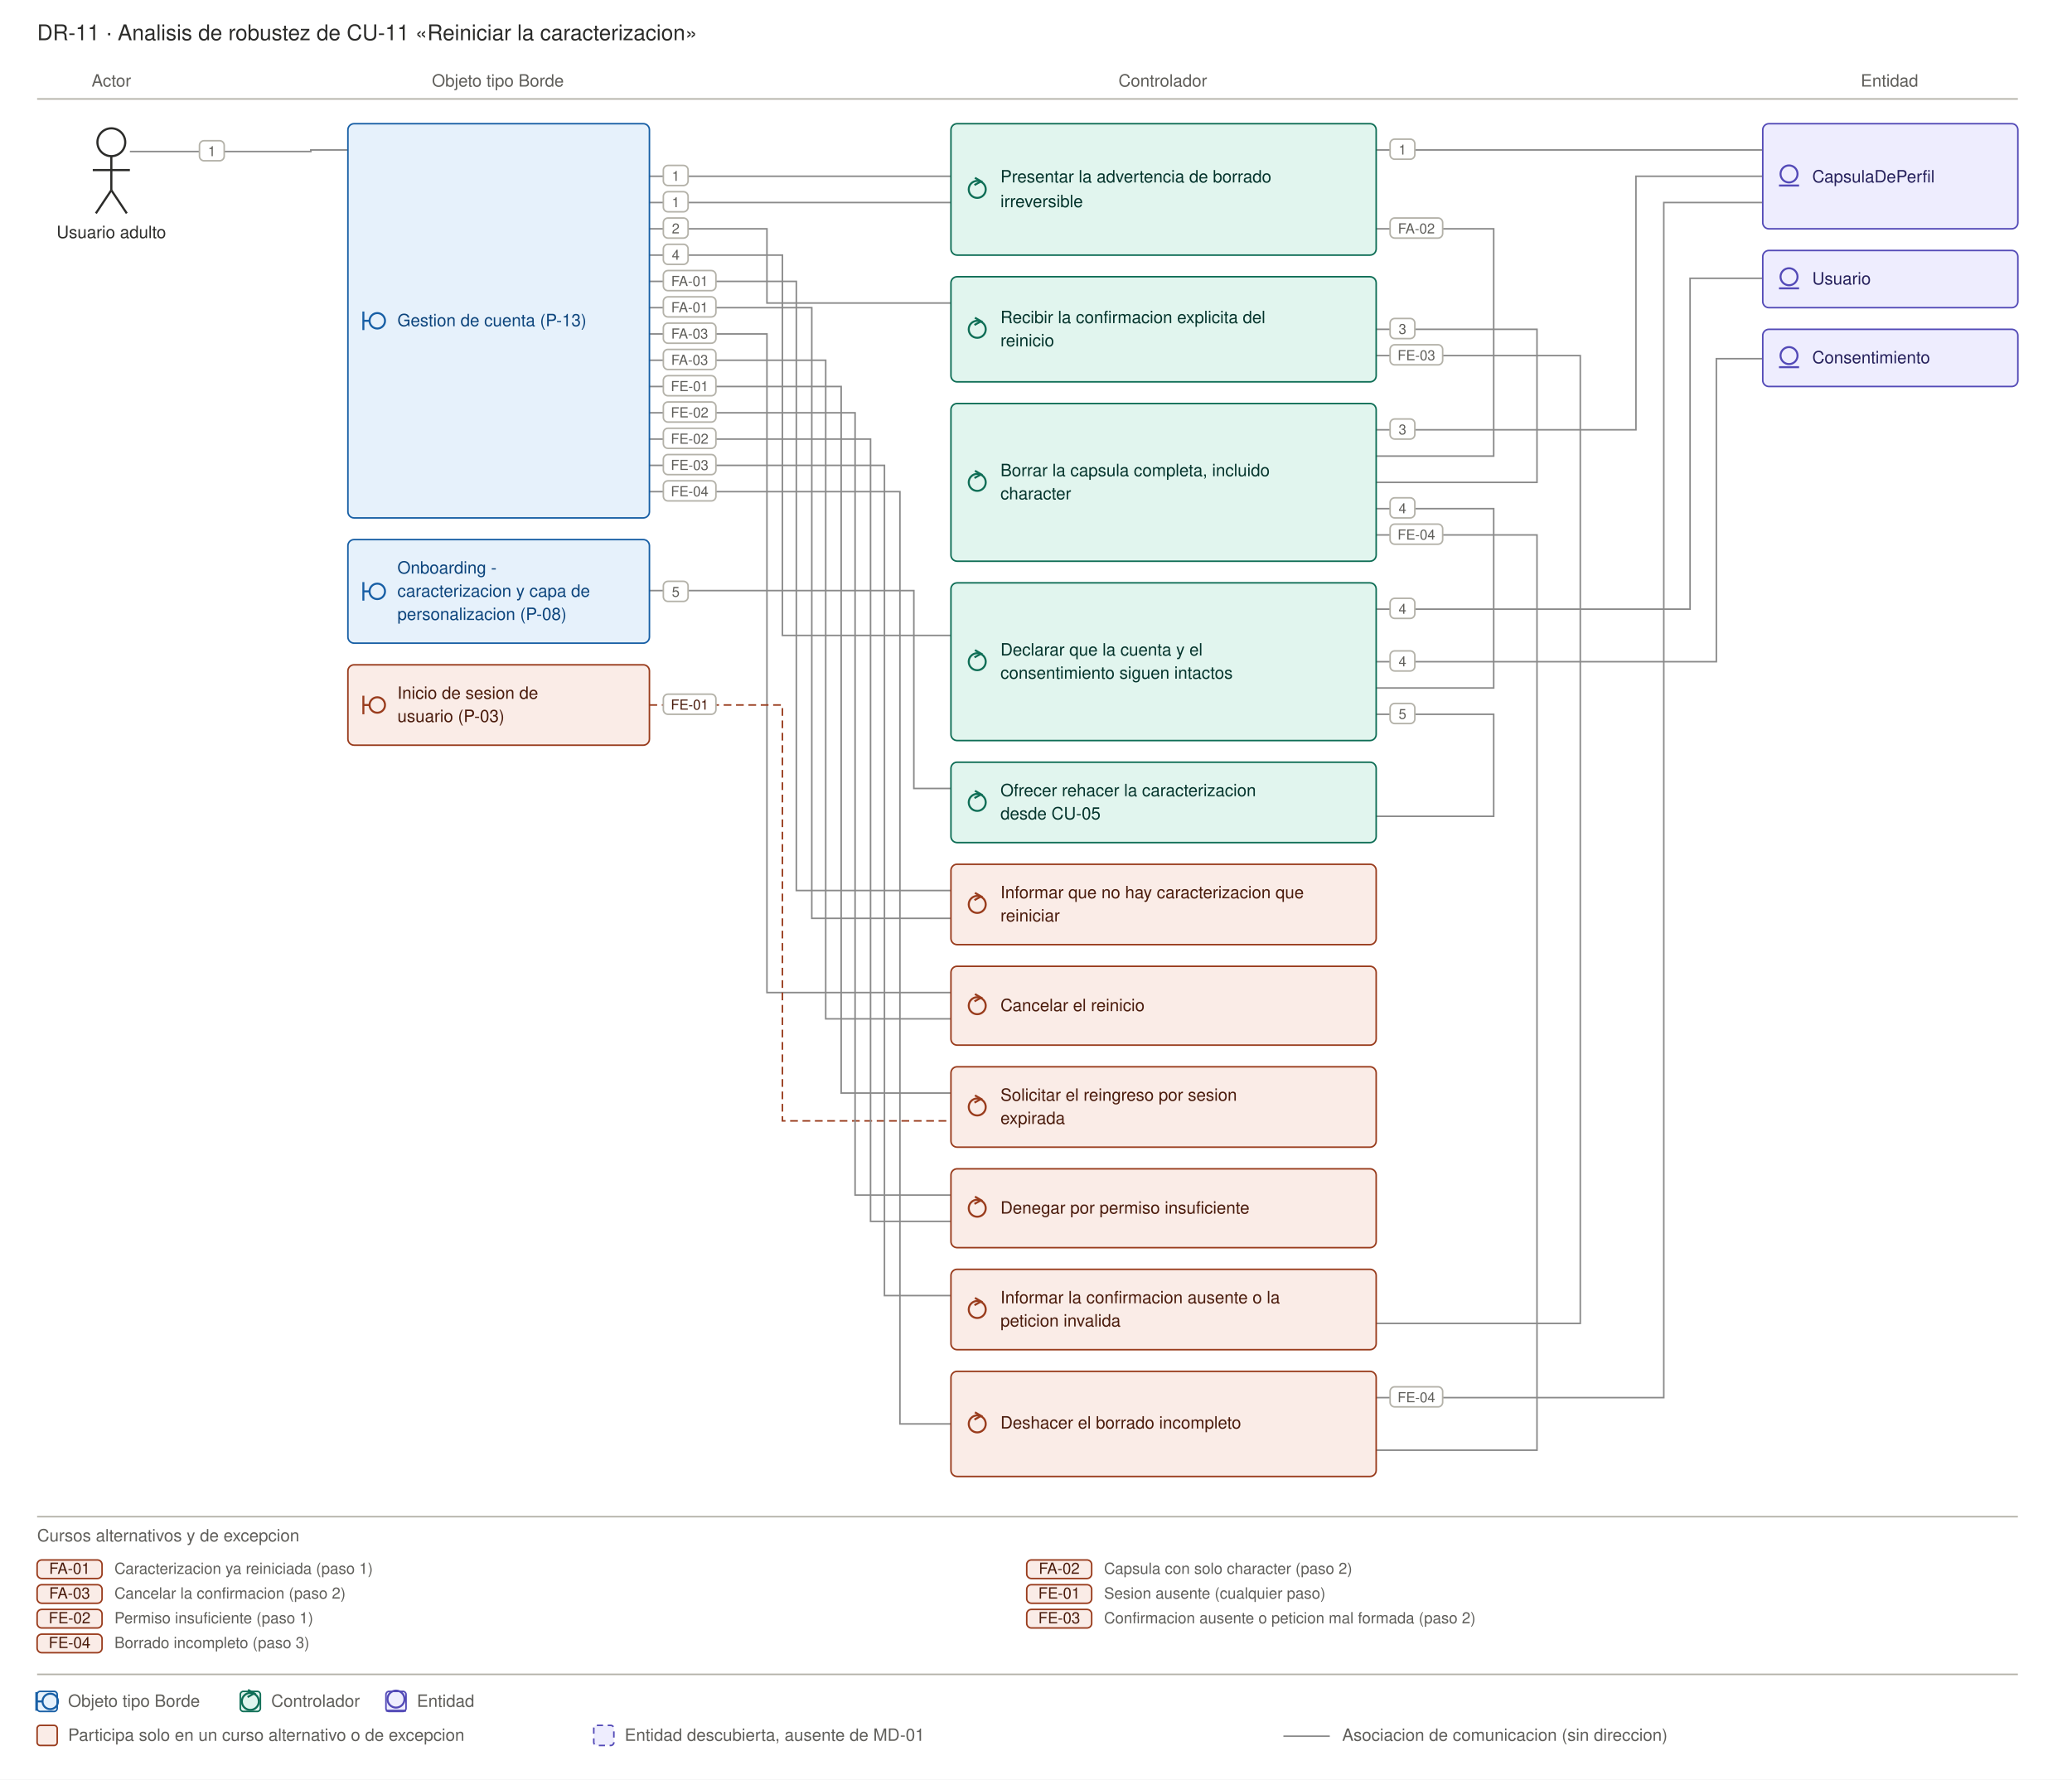
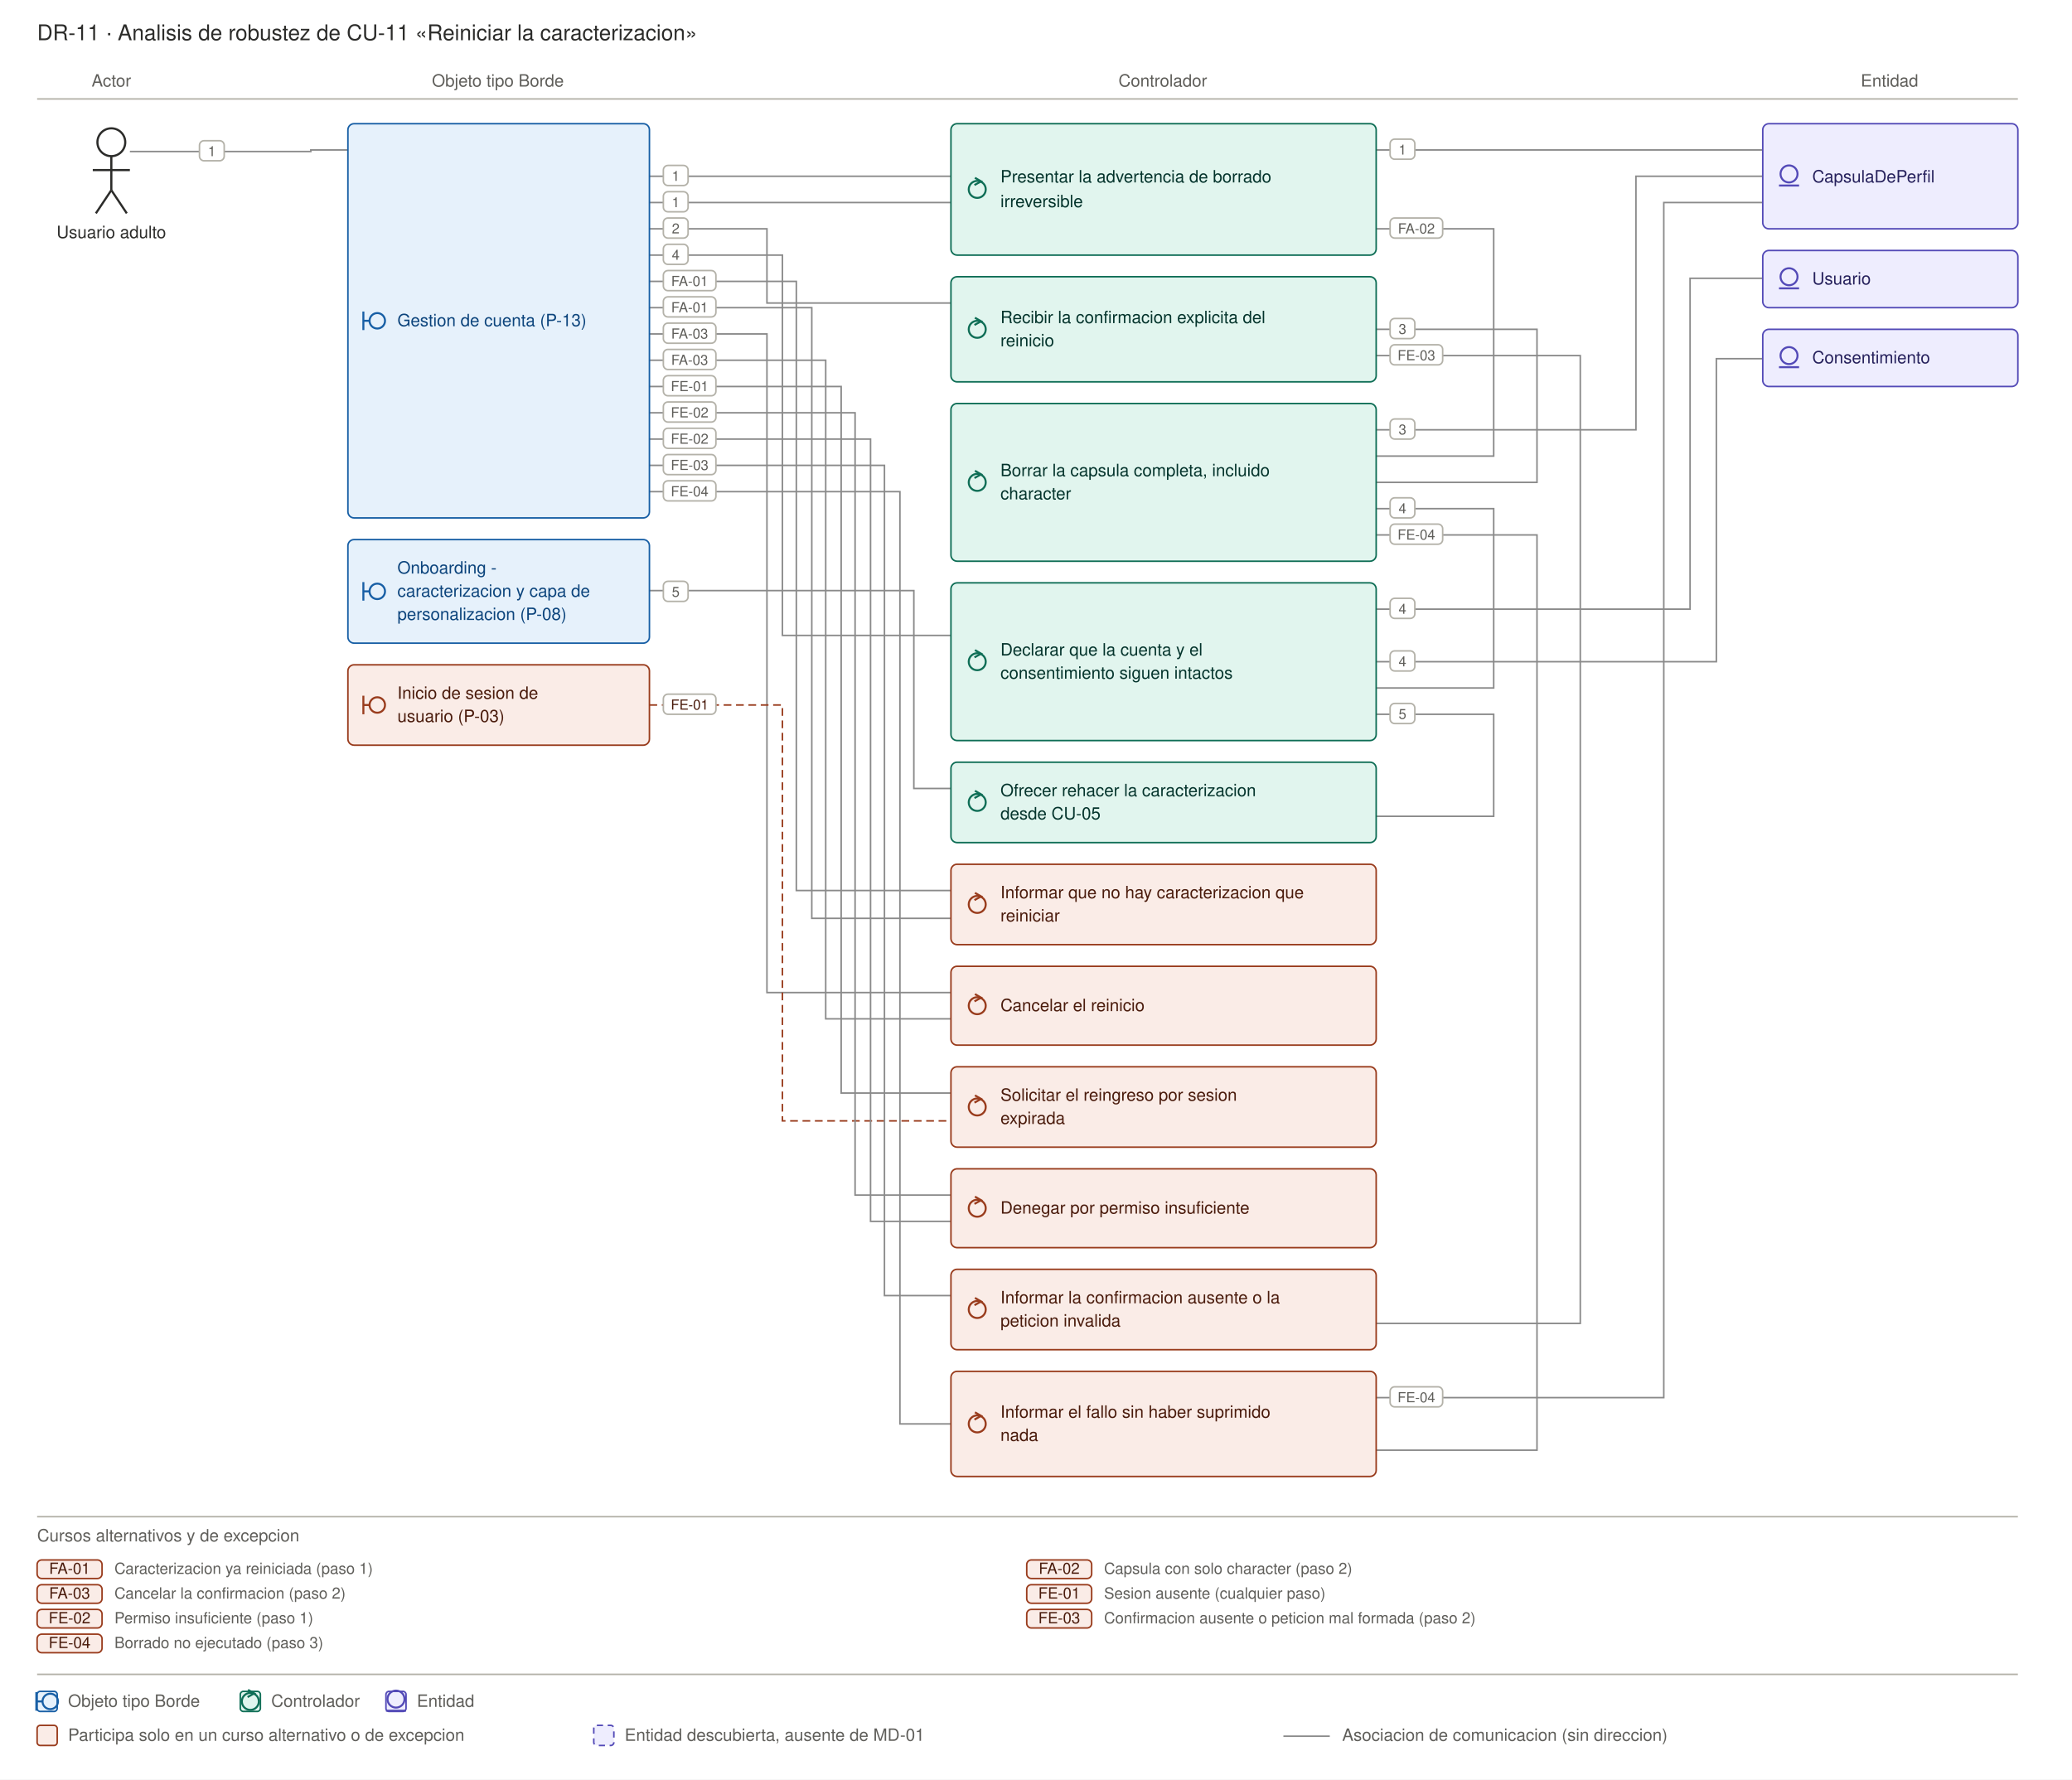
<svg xmlns="http://www.w3.org/2000/svg" width="1340" height="1151" viewBox="0 0 1340 1151" role="img" font-family="Segoe UI, Helvetica, Arial, sans-serif">
  <rect x="0" y="0" width="1340" height="1151" fill="#FFFFFF" />
  <text x="24" y="26" font-size="14" font-weight="500" fill="#2C2C2A">DR-11 · Analisis de robustez de CU-11 «Reiniciar la caracterizacion»</text>
  <g font-size="11" font-weight="500" fill="#5F5E5A" text-anchor="middle">
    <text x="72" y="56">Actor</text>
    <text x="322" y="56">Objeto tipo Borde</text>
    <text x="752" y="56">Controlador</text>
    <text x="1222" y="56">Entidad</text>
  </g>
  <line x1="24" y1="64" x2="1305" y2="64" stroke="#B4B2A9" stroke-width="1" />
  <g fill="none" stroke="#8a8a8a" stroke-width="1">
    <polyline points="84,98 201,98 201,97 225,97" />
    <polyline points="420,114 496,114 496,114 615,114" />
    <polyline points="890,97 1058,97 1058,97 1140,97" />
    <polyline points="420,131 496,131 496,131 615,131" />
    <polyline points="420,148 496,148 496,196 615,196" />
    <polyline points="890,213 994,213 994,312 890,312" />
    <polyline points="890,278 1058,278 1058,114 1140,114" />
    <polyline points="890,329 966,329 966,445 890,445" />
    <polyline points="890,394 1093,394 1093,180 1140,180" />
    <polyline points="890,428 1110,428 1110,232 1140,232" />
    <polyline points="420,165 506,165 506,411 615,411" />
    <polyline points="890,462 966,462 966,528 890,528" />
    <polyline points="420,382 591,382 591,510 615,510" />
    <polyline points="420,182 515,182 515,576 615,576" />
    <polyline points="420,199 525,199 525,594 615,594" />
    <polyline points="890,148 966,148 966,295 890,295" />
    <polyline points="420,216 496,216 496,642 615,642" />
    <polyline points="420,233 534,233 534,659 615,659" />
    <polyline points="420,250 544,250 544,707 615,707" />
    <polyline points="420,456 506,456 506,725 615,725" stroke="#993C1D" stroke-dasharray="5 3" />
    <polyline points="420,267 553,267 553,773 615,773" />
    <polyline points="420,284 563,284 563,790 615,790" />
    <polyline points="890,230 1022,230 1022,856 890,856" />
    <polyline points="420,301 572,301 572,838 615,838" />
    <polyline points="890,346 994,346 994,938 890,938" />
    <polyline points="890,904 1076,904 1076,131 1140,131" />
    <polyline points="420,318 582,318 582,921 615,921" />
  </g>
  <g fill="none" stroke="#2C2C2A" stroke-width="1.4">
    <circle cx="72.0" cy="92" r="9" />
    <line x1="72.0" y1="101" x2="72.0" y2="123" />
    <line x1="60.0" y1="110" x2="84.0" y2="110" />
    <line x1="72.0" y1="123" x2="62.0" y2="138" />
    <line x1="72.0" y1="123" x2="82.0" y2="138" />
  </g>
  <g font-size="11" text-anchor="middle" fill="#2C2C2A">
    <text x="72" y="154">Usuario adulto</text>
  </g>
  <rect x="225" y="80" width="195" height="255" rx="4" fill="#E6F1FB" stroke="#185FA5" />
  <g fill="none" stroke="#185FA5" stroke-width="1.3">
    <line x1="235" y1="201.5" x2="235" y2="213.5" />
    <line x1="235" y1="207.5" x2="239" y2="207.5" />
    <circle cx="244" cy="207.5" r="5" />
  </g>
  <g font-size="11" fill="#0C447C">
    <text x="257" y="211">Gestion de cuenta (P-13)</text>
  </g>
  <rect x="225" y="349" width="195" height="67" rx="4" fill="#E6F1FB" stroke="#185FA5" />
  <g fill="none" stroke="#185FA5" stroke-width="1.3">
    <line x1="235" y1="376.5" x2="235" y2="388.5" />
    <line x1="235" y1="382.5" x2="239" y2="382.5" />
    <circle cx="244" cy="382.5" r="5" />
  </g>
  <g font-size="11" fill="#0C447C">
    <text x="257" y="371">Onboarding -</text>
    <text x="257" y="386">caracterizacion y capa de</text>
    <text x="257" y="401">personalizacion (P-08)</text>
  </g>
  <rect x="225" y="430" width="195" height="52" rx="4" fill="#FAECE7" stroke="#993C1D" />
  <g fill="none" stroke="#993C1D" stroke-width="1.3">
    <line x1="235" y1="450.0" x2="235" y2="462.0" />
    <line x1="235" y1="456.0" x2="239" y2="456.0" />
    <circle cx="244" cy="456.0" r="5" />
  </g>
  <g font-size="11" fill="#4A1B0C">
    <text x="257" y="452">Inicio de sesion de</text>
    <text x="257" y="467">usuario (P-03)</text>
  </g>
  <rect x="615" y="80" width="275" height="85" rx="4" fill="#E1F5EE" stroke="#0F6E56" />
  <g fill="none" stroke="#0F6E56" stroke-width="1.3">
    <circle cx="632" cy="122.5" r="5.5" />
    <polyline points="630.5,115.0 634.5,117.3 630.2,119.7" />
  </g>
  <g font-size="11" fill="#04342C">
    <text x="647" y="118">Presentar la advertencia de borrado</text>
    <text x="647" y="134">irreversible</text>
  </g>
  <rect x="615" y="179" width="275" height="68" rx="4" fill="#E1F5EE" stroke="#0F6E56" />
  <g fill="none" stroke="#0F6E56" stroke-width="1.3">
    <circle cx="632" cy="213.0" r="5.5" />
    <polyline points="630.5,205.5 634.5,207.8 630.2,210.2" />
  </g>
  <g font-size="11" fill="#04342C">
    <text x="647" y="209">Recibir la confirmacion explicita del</text>
    <text x="647" y="224">reinicio</text>
  </g>
  <rect x="615" y="261" width="275" height="102" rx="4" fill="#E1F5EE" stroke="#0F6E56" />
  <g fill="none" stroke="#0F6E56" stroke-width="1.3">
    <circle cx="632" cy="312.0" r="5.5" />
    <polyline points="630.5,304.5 634.5,306.8 630.2,309.2" />
  </g>
  <g font-size="11" fill="#04342C">
    <text x="647" y="308">Borrar la capsula completa, incluido</text>
    <text x="647" y="323">character</text>
  </g>
  <rect x="615" y="377" width="275" height="102" rx="4" fill="#E1F5EE" stroke="#0F6E56" />
  <g fill="none" stroke="#0F6E56" stroke-width="1.3">
    <circle cx="632" cy="428.0" r="5.5" />
    <polyline points="630.5,420.5 634.5,422.8 630.2,425.2" />
  </g>
  <g font-size="11" fill="#04342C">
    <text x="647" y="424">Declarar que la cuenta y el</text>
    <text x="647" y="439">consentimiento siguen intactos</text>
  </g>
  <rect x="615" y="493" width="275" height="52" rx="4" fill="#E1F5EE" stroke="#0F6E56" />
  <g fill="none" stroke="#0F6E56" stroke-width="1.3">
    <circle cx="632" cy="519.0" r="5.5" />
    <polyline points="630.5,511.5 634.5,513.8 630.2,516.2" />
  </g>
  <g font-size="11" fill="#04342C">
    <text x="647" y="515">Ofrecer rehacer la caracterizacion</text>
    <text x="647" y="530">desde CU-05</text>
  </g>
  <rect x="615" y="559" width="275" height="52" rx="4" fill="#FAECE7" stroke="#993C1D" />
  <g fill="none" stroke="#993C1D" stroke-width="1.3">
    <circle cx="632" cy="585.0" r="5.5" />
    <polyline points="630.5,577.5 634.5,579.8 630.2,582.2" />
  </g>
  <g font-size="11" fill="#4A1B0C">
    <text x="647" y="581">Informar que no hay caracterizacion que</text>
    <text x="647" y="596">reiniciar</text>
  </g>
  <rect x="615" y="625" width="275" height="51" rx="4" fill="#FAECE7" stroke="#993C1D" />
  <g fill="none" stroke="#993C1D" stroke-width="1.3">
    <circle cx="632" cy="650.5" r="5.5" />
    <polyline points="630.5,643.0 634.5,645.3 630.2,647.7" />
  </g>
  <g font-size="11" fill="#4A1B0C">
    <text x="647" y="654">Cancelar el reinicio</text>
  </g>
  <rect x="615" y="690" width="275" height="52" rx="4" fill="#FAECE7" stroke="#993C1D" />
  <g fill="none" stroke="#993C1D" stroke-width="1.3">
    <circle cx="632" cy="716.0" r="5.5" />
    <polyline points="630.5,708.5 634.5,710.8 630.2,713.2" />
  </g>
  <g font-size="11" fill="#4A1B0C">
    <text x="647" y="712">Solicitar el reingreso por sesion</text>
    <text x="647" y="727">expirada</text>
  </g>
  <rect x="615" y="756" width="275" height="51" rx="4" fill="#FAECE7" stroke="#993C1D" />
  <g fill="none" stroke="#993C1D" stroke-width="1.3">
    <circle cx="632" cy="781.5" r="5.5" />
    <polyline points="630.5,774.0 634.5,776.3 630.2,778.7" />
  </g>
  <g font-size="11" fill="#4A1B0C">
    <text x="647" y="785">Denegar por permiso insuficiente</text>
  </g>
  <rect x="615" y="821" width="275" height="52" rx="4" fill="#FAECE7" stroke="#993C1D" />
  <g fill="none" stroke="#993C1D" stroke-width="1.3">
    <circle cx="632" cy="847.0" r="5.5" />
    <polyline points="630.5,839.5 634.5,841.8 630.2,844.2" />
  </g>
  <g font-size="11" fill="#4A1B0C">
    <text x="647" y="843">Informar la confirmacion ausente o la</text>
    <text x="647" y="858">peticion invalida</text>
  </g>
  <rect x="615" y="887" width="275" height="68" rx="4" fill="#FAECE7" stroke="#993C1D" />
  <g fill="none" stroke="#993C1D" stroke-width="1.3">
    <circle cx="632" cy="921.0" r="5.5" />
    <polyline points="630.5,913.5 634.5,915.8 630.2,918.2" />
  </g>
  <g font-size="11" fill="#4A1B0C">
-     <text x="647" y="924">Deshacer el borrado incompleto</text>
+     <text x="647" y="917">Informar el fallo sin haber suprimido</text>
+     <text x="647" y="932">nada</text>
  </g>
  <rect x="1140" y="80" width="165" height="68" rx="4" fill="#EEEDFE" stroke="#534AB7" />
  <g fill="none" stroke="#534AB7" stroke-width="1.3">
    <circle cx="1157" cy="112.5" r="5.5" />
    <line x1="1150.5" y1="120.0" x2="1163.5" y2="120.0" />
  </g>
  <g font-size="11" fill="#26215C">
    <text x="1172" y="118">CapsulaDePerfil</text>
  </g>
  <rect x="1140" y="162" width="165" height="37" rx="4" fill="#EEEDFE" stroke="#534AB7" />
  <g fill="none" stroke="#534AB7" stroke-width="1.3">
    <circle cx="1157" cy="179.0" r="5.5" />
    <line x1="1150.5" y1="186.5" x2="1163.5" y2="186.5" />
  </g>
  <g font-size="11" fill="#26215C">
    <text x="1172" y="184">Usuario</text>
  </g>
  <rect x="1140" y="213" width="165" height="37" rx="4" fill="#EEEDFE" stroke="#534AB7" />
  <g fill="none" stroke="#534AB7" stroke-width="1.3">
    <circle cx="1157" cy="230.0" r="5.5" />
    <line x1="1150.5" y1="237.5" x2="1163.5" y2="237.5" />
  </g>
  <g font-size="11" fill="#26215C">
    <text x="1172" y="235">Consentimiento</text>
  </g>
  <g font-size="9" text-anchor="middle">
    <rect x="129" y="91" width="16" height="13" rx="3" fill="#FFFFFF" stroke="#B4B2A9" />
    <text x="137" y="101" fill="#5F5E5A">1</text>
    <rect x="429" y="107" width="16" height="13" rx="3" fill="#FFFFFF" stroke="#B4B2A9" />
    <text x="437" y="117" fill="#5F5E5A">1</text>
    <rect x="899" y="90" width="16" height="13" rx="3" fill="#FFFFFF" stroke="#B4B2A9" />
    <text x="907" y="100" fill="#5F5E5A">1</text>
    <rect x="429" y="124" width="16" height="13" rx="3" fill="#FFFFFF" stroke="#B4B2A9" />
    <text x="437" y="134" fill="#5F5E5A">1</text>
    <rect x="429" y="141" width="16" height="13" rx="3" fill="#FFFFFF" stroke="#B4B2A9" />
    <text x="437" y="151" fill="#5F5E5A">2</text>
    <rect x="899" y="206" width="16" height="13" rx="3" fill="#FFFFFF" stroke="#B4B2A9" />
    <text x="907" y="216" fill="#5F5E5A">3</text>
    <rect x="899" y="271" width="16" height="13" rx="3" fill="#FFFFFF" stroke="#B4B2A9" />
    <text x="907" y="281" fill="#5F5E5A">3</text>
    <rect x="899" y="322" width="16" height="13" rx="3" fill="#FFFFFF" stroke="#B4B2A9" />
    <text x="907" y="332" fill="#5F5E5A">4</text>
    <rect x="899" y="387" width="16" height="13" rx="3" fill="#FFFFFF" stroke="#B4B2A9" />
    <text x="907" y="397" fill="#5F5E5A">4</text>
    <rect x="899" y="421" width="16" height="13" rx="3" fill="#FFFFFF" stroke="#B4B2A9" />
    <text x="907" y="431" fill="#5F5E5A">4</text>
    <rect x="429" y="158" width="16" height="13" rx="3" fill="#FFFFFF" stroke="#B4B2A9" />
    <text x="437" y="168" fill="#5F5E5A">4</text>
    <rect x="899" y="455" width="16" height="13" rx="3" fill="#FFFFFF" stroke="#B4B2A9" />
    <text x="907" y="465" fill="#5F5E5A">5</text>
    <rect x="429" y="376" width="16" height="13" rx="3" fill="#FFFFFF" stroke="#B4B2A9" />
    <text x="437" y="386" fill="#5F5E5A">5</text>
    <rect x="429" y="175" width="34" height="13" rx="3" fill="#FFFFFF" stroke="#B4B2A9" />
    <text x="446" y="185" fill="#5F5E5A">FA-01</text>
    <rect x="429" y="192" width="34" height="13" rx="3" fill="#FFFFFF" stroke="#B4B2A9" />
    <text x="446" y="202" fill="#5F5E5A">FA-01</text>
    <rect x="899" y="141" width="34" height="13" rx="3" fill="#FFFFFF" stroke="#B4B2A9" />
    <text x="916" y="151" fill="#5F5E5A">FA-02</text>
    <rect x="429" y="209" width="34" height="13" rx="3" fill="#FFFFFF" stroke="#B4B2A9" />
    <text x="446" y="219" fill="#5F5E5A">FA-03</text>
    <rect x="429" y="226" width="34" height="13" rx="3" fill="#FFFFFF" stroke="#B4B2A9" />
    <text x="446" y="236" fill="#5F5E5A">FA-03</text>
    <rect x="429" y="243" width="34" height="13" rx="3" fill="#FFFFFF" stroke="#B4B2A9" />
    <text x="446" y="253" fill="#5F5E5A">FE-01</text>
    <rect x="429" y="449" width="34" height="13" rx="3" fill="#FFFFFF" stroke="#B4B2A9" />
    <text x="446" y="459" fill="#4A1B0C">FE-01</text>
    <rect x="429" y="260" width="34" height="13" rx="3" fill="#FFFFFF" stroke="#B4B2A9" />
    <text x="446" y="270" fill="#5F5E5A">FE-02</text>
    <rect x="429" y="277" width="34" height="13" rx="3" fill="#FFFFFF" stroke="#B4B2A9" />
    <text x="446" y="287" fill="#5F5E5A">FE-02</text>
    <rect x="899" y="223" width="34" height="13" rx="3" fill="#FFFFFF" stroke="#B4B2A9" />
    <text x="916" y="233" fill="#5F5E5A">FE-03</text>
    <rect x="429" y="294" width="34" height="13" rx="3" fill="#FFFFFF" stroke="#B4B2A9" />
    <text x="446" y="304" fill="#5F5E5A">FE-03</text>
    <rect x="899" y="339" width="34" height="13" rx="3" fill="#FFFFFF" stroke="#B4B2A9" />
    <text x="916" y="349" fill="#5F5E5A">FE-04</text>
    <rect x="899" y="897" width="34" height="13" rx="3" fill="#FFFFFF" stroke="#B4B2A9" />
    <text x="916" y="907" fill="#5F5E5A">FE-04</text>
    <rect x="429" y="311" width="34" height="13" rx="3" fill="#FFFFFF" stroke="#B4B2A9" />
    <text x="446" y="321" fill="#5F5E5A">FE-04</text>
  </g>
  <line x1="24" y1="981" x2="1305" y2="981" stroke="#B4B2A9" stroke-width="1" />
  <text x="24" y="997" font-size="11" font-weight="500" fill="#5F5E5A">Cursos alternativos y de excepcion</text>
  <g font-size="10">
    <rect x="24" y="1009" width="42" height="12" rx="3" fill="#FAECE7" stroke="#993C1D" />
    <text x="45" y="1018" text-anchor="middle" fill="#4A1B0C">FA-01</text>
    <text x="74" y="1018" fill="#5F5E5A">Caracterizacion ya reiniciada (paso 1)</text>
    <rect x="664" y="1009" width="42" height="12" rx="3" fill="#FAECE7" stroke="#993C1D" />
    <text x="685" y="1018" text-anchor="middle" fill="#4A1B0C">FA-02</text>
    <text x="714" y="1018" fill="#5F5E5A">Capsula con solo character (paso 2)</text>
    <rect x="24" y="1025" width="42" height="12" rx="3" fill="#FAECE7" stroke="#993C1D" />
    <text x="45" y="1034" text-anchor="middle" fill="#4A1B0C">FA-03</text>
    <text x="74" y="1034" fill="#5F5E5A">Cancelar la confirmacion (paso 2)</text>
    <rect x="664" y="1025" width="42" height="12" rx="3" fill="#FAECE7" stroke="#993C1D" />
    <text x="685" y="1034" text-anchor="middle" fill="#4A1B0C">FE-01</text>
    <text x="714" y="1034" fill="#5F5E5A">Sesion ausente (cualquier paso)</text>
    <rect x="24" y="1041" width="42" height="12" rx="3" fill="#FAECE7" stroke="#993C1D" />
    <text x="45" y="1050" text-anchor="middle" fill="#4A1B0C">FE-02</text>
    <text x="74" y="1050" fill="#5F5E5A">Permiso insuficiente (paso 1)</text>
    <rect x="664" y="1041" width="42" height="12" rx="3" fill="#FAECE7" stroke="#993C1D" />
    <text x="685" y="1050" text-anchor="middle" fill="#4A1B0C">FE-03</text>
    <text x="714" y="1050" fill="#5F5E5A">Confirmacion ausente o peticion mal formada (paso 2)</text>
    <rect x="24" y="1057" width="42" height="12" rx="3" fill="#FAECE7" stroke="#993C1D" />
    <text x="45" y="1066" text-anchor="middle" fill="#4A1B0C">FE-04</text>
-     <text x="74" y="1066" fill="#5F5E5A">Borrado incompleto (paso 3)</text>
+     <text x="74" y="1066" fill="#5F5E5A">Borrado no ejecutado (paso 3)</text>
  </g>
  <line x1="24" y1="1083" x2="1305" y2="1083" stroke="#B4B2A9" stroke-width="1" />
  <g font-size="11">
    <rect x="24" y="1094" width="13" height="13" rx="2" fill="#E6F1FB" stroke="#185FA5" />
    <g fill="none" stroke="#185FA5" stroke-width="1.3">
      <line x1="23.5" y1="1094.5" x2="23.5" y2="1106.5" />
      <line x1="23.5" y1="1100.5" x2="27.5" y2="1100.5" />
      <circle cx="32.5" cy="1100.5" r="5" />
    </g>
    <text x="44" y="1104" fill="#5F5E5A">Objeto tipo Borde</text>
    <rect x="155.4" y="1094" width="13" height="13" rx="2" fill="#E1F5EE" stroke="#0F6E56" />
    <g fill="none" stroke="#0F6E56" stroke-width="1.3">
      <circle cx="161.9" cy="1100.5" r="5.5" />
      <polyline points="160.4,1093.0 164.4,1095.3 160.1,1097.7" />
    </g>
    <text x="175.4" y="1104" fill="#5F5E5A">Controlador</text>
    <rect x="249.6" y="1094" width="13" height="13" rx="2" fill="#EEEDFE" stroke="#534AB7" />
    <g fill="none" stroke="#534AB7" stroke-width="1.3">
      <circle cx="256.1" cy="1099.0" r="5.5" />
      <line x1="249.6" y1="1106.5" x2="262.6" y2="1106.5" />
    </g>
    <text x="269.6" y="1104" fill="#5F5E5A">Entidad</text>
  </g>
  <g font-size="11">
    <rect x="24" y="1116" width="13" height="13" rx="2" fill="#FAECE7" stroke="#993C1D" />
    <text x="44" y="1126" fill="#5F5E5A">Participa solo en un curso alternativo o de excepcion</text>
    <rect x="384" y="1116" width="13" height="13" rx="2" fill="#EEEDFE" stroke="#534AB7" stroke-dasharray="4 3" />
    <text x="404" y="1126" fill="#5F5E5A">Entidad descubierta, ausente de MD-01</text>
    <line x1="830" y1="1123" x2="860" y2="1123" stroke="#8a8a8a" stroke-width="1" />
    <text x="868" y="1126" fill="#5F5E5A">Asociacion de comunicacion (sin direccion)</text>
  </g>
</svg>
